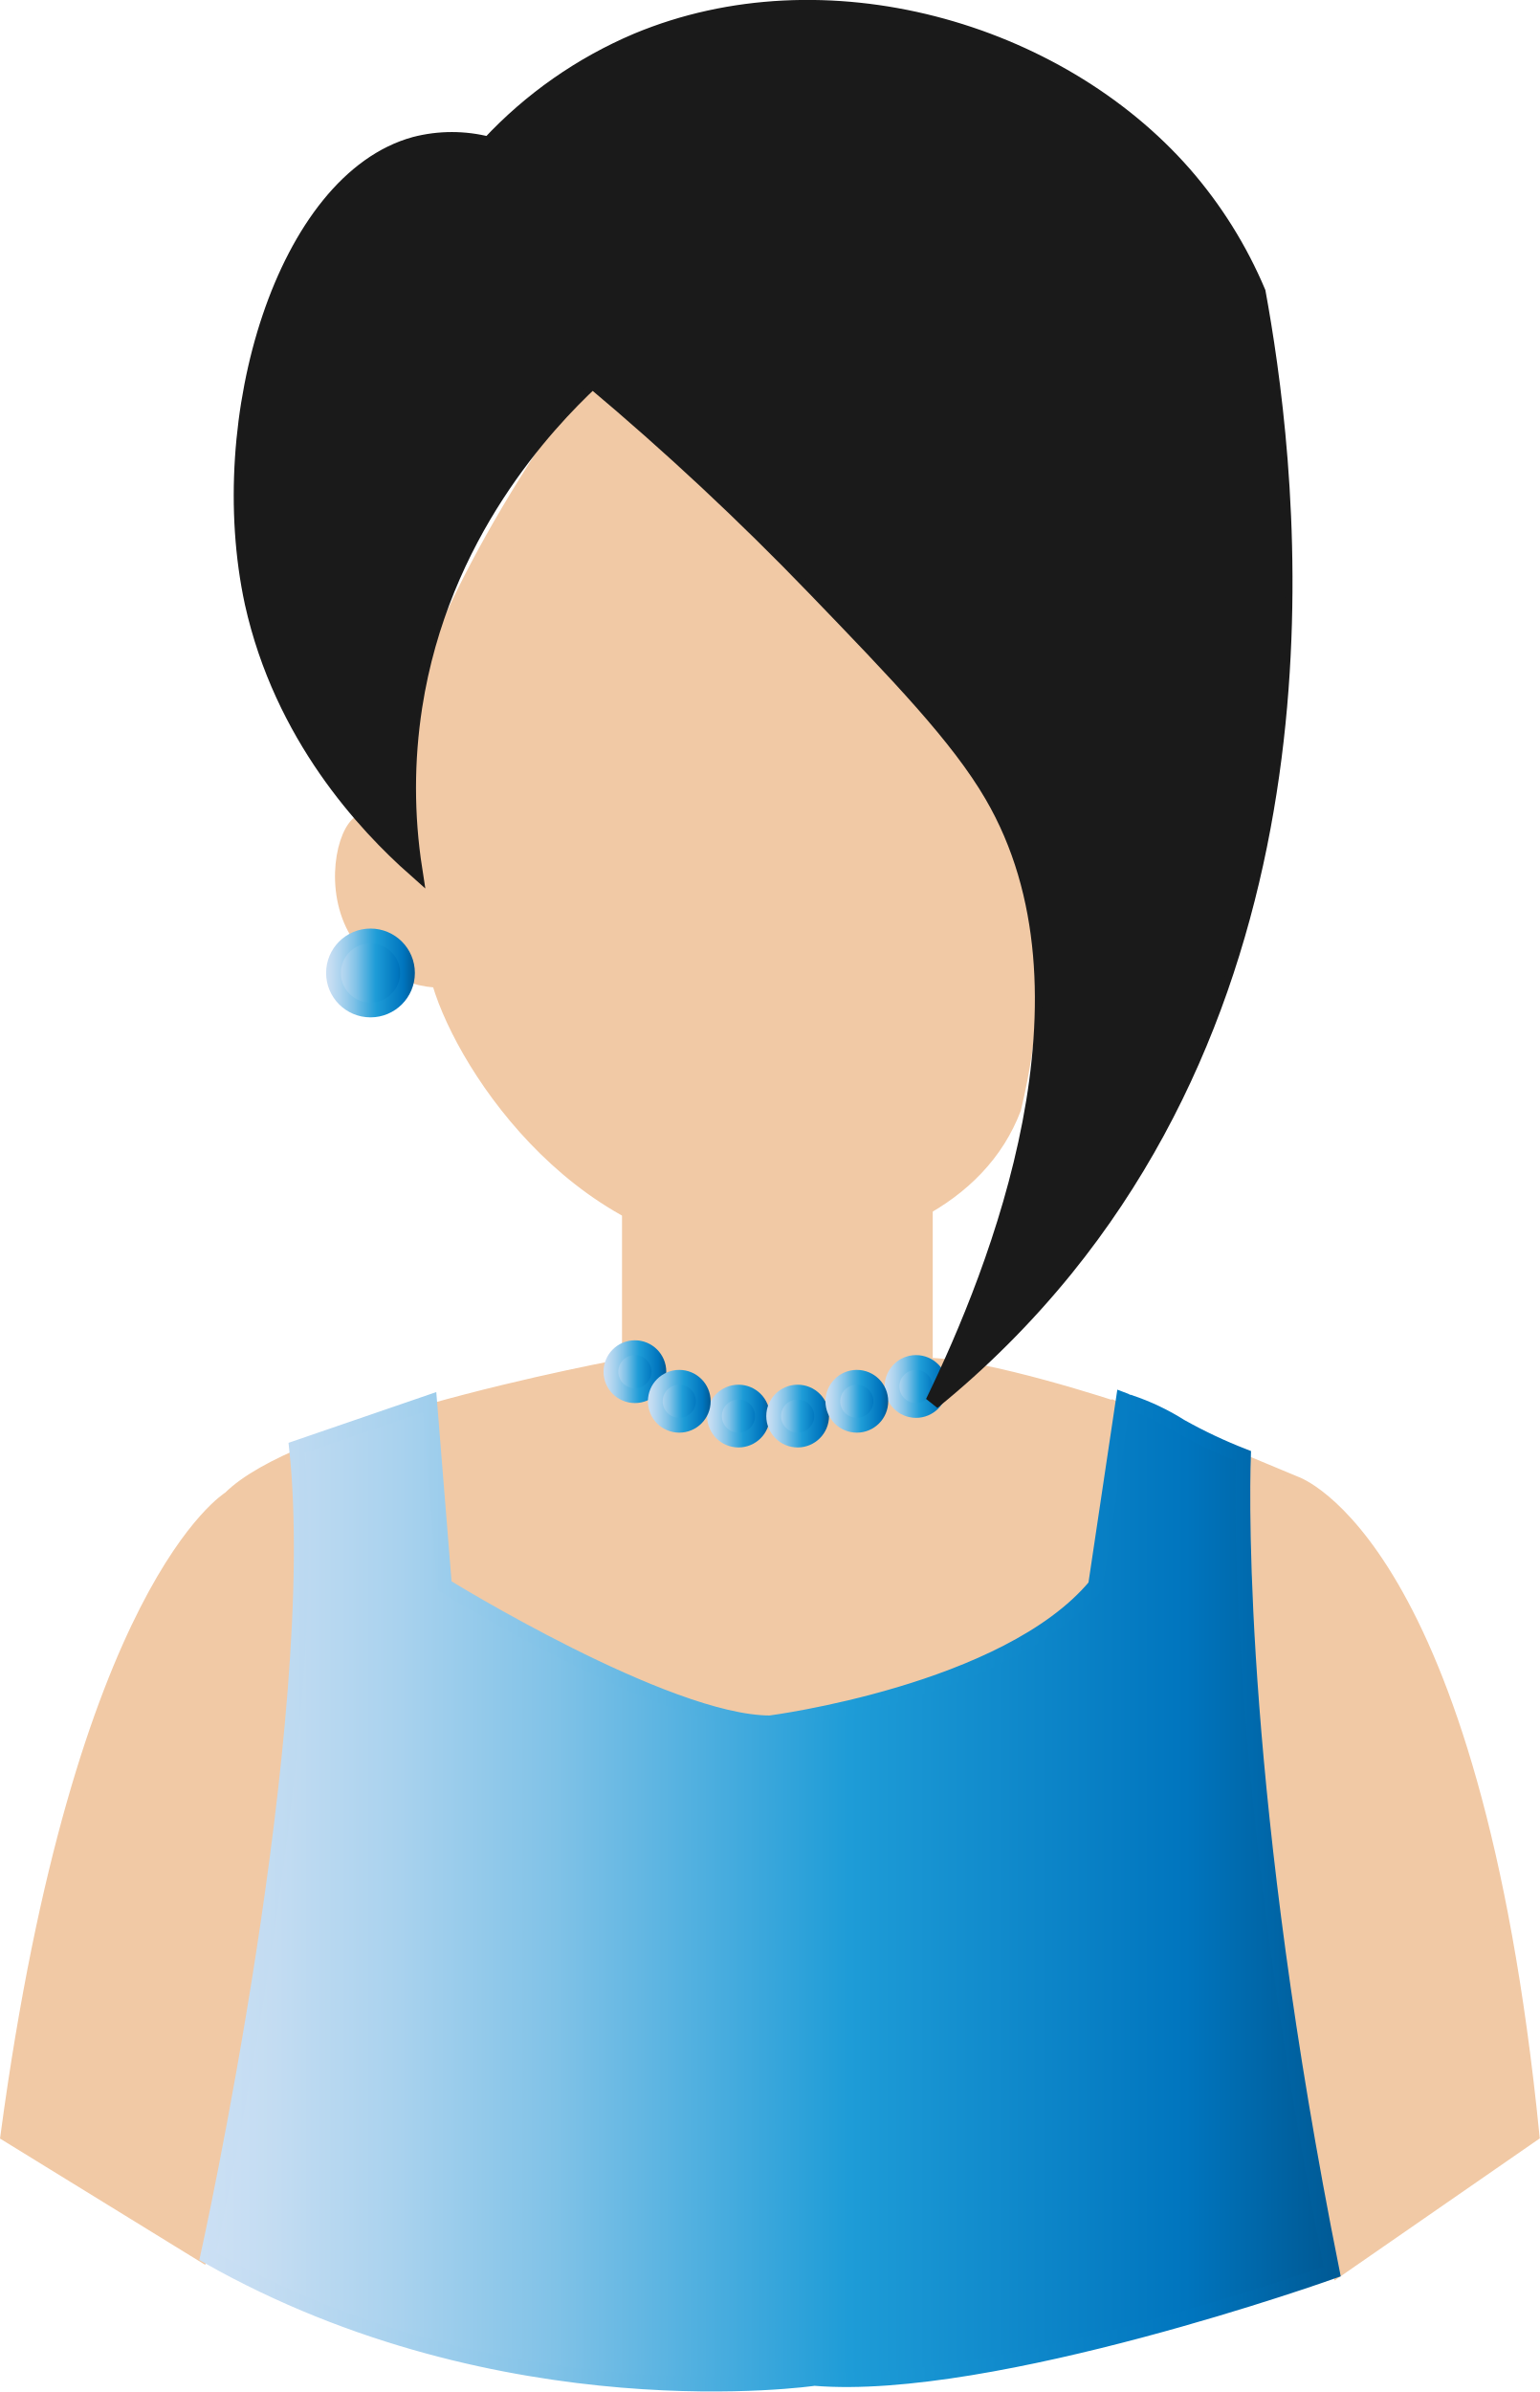
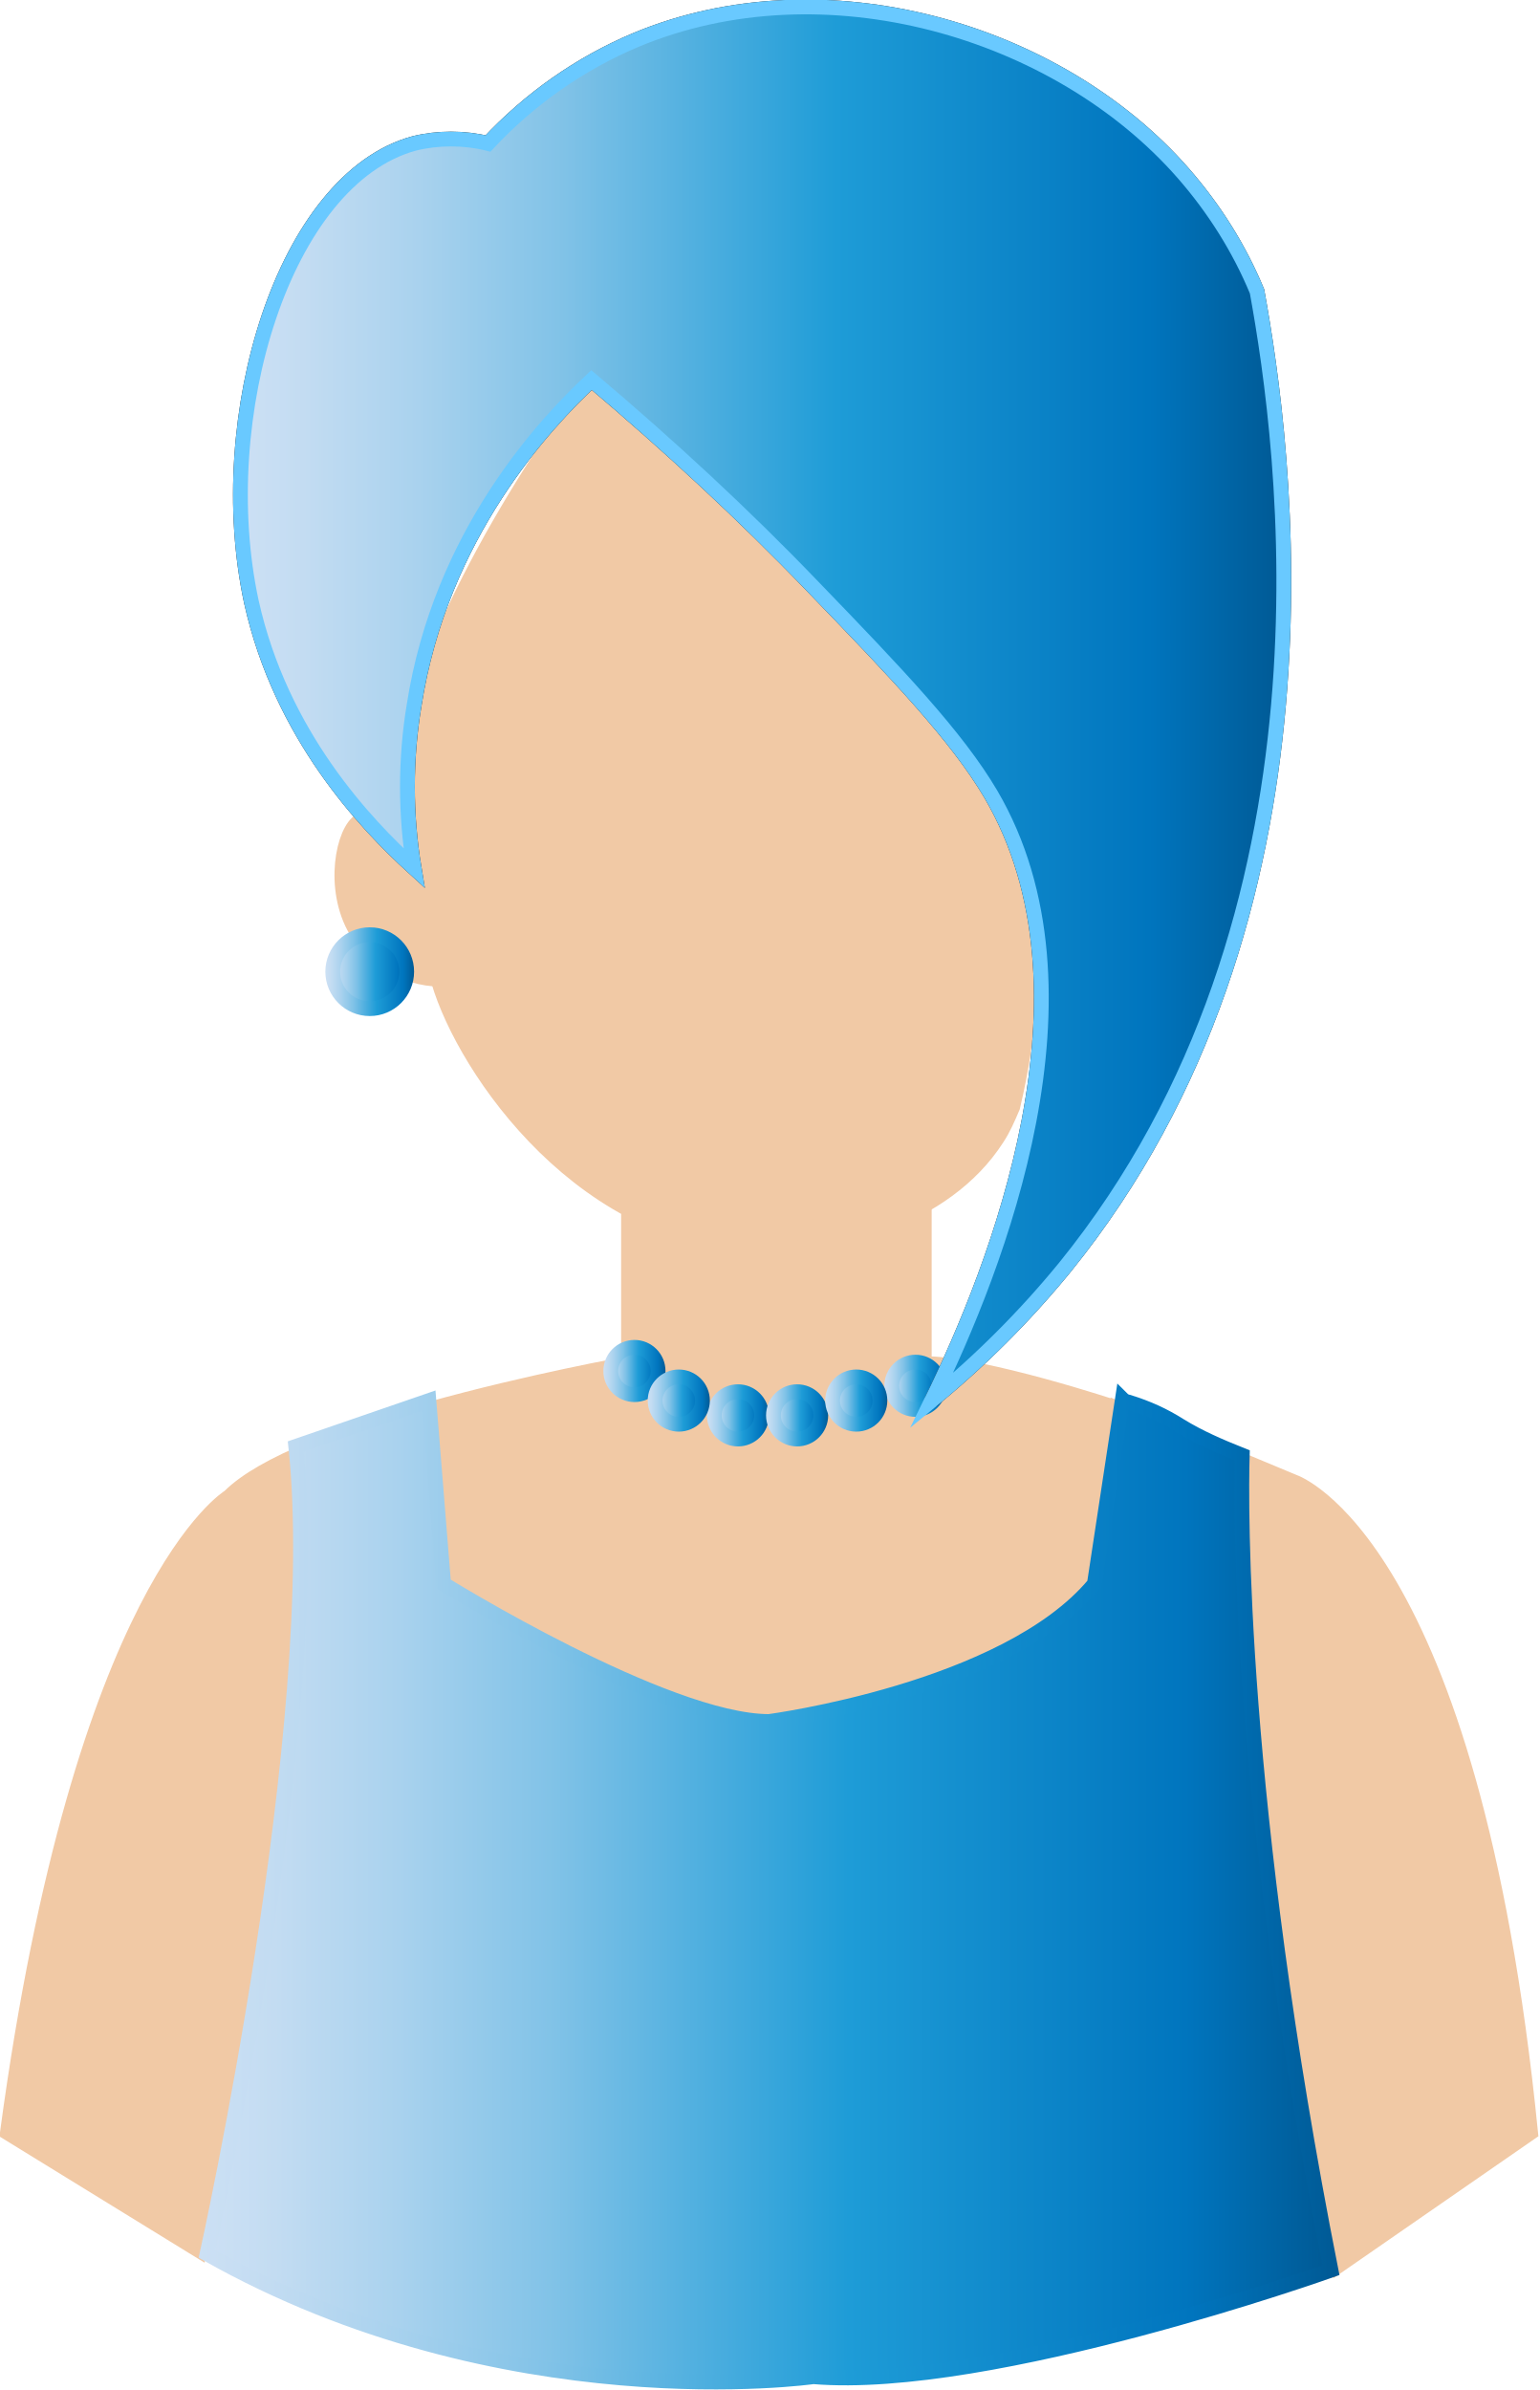
- <svg xmlns="http://www.w3.org/2000/svg" xmlns:xlink="http://www.w3.org/1999/xlink" id="Layer_1" data-name="Layer 1" viewBox="0 0 104.07 161.62">
-   <defs>
-     <style>.cls-1,.cls-2{fill:#f1c9a5;stroke:#f1c9a5;}.cls-1,.cls-2,.cls-3,.cls-4{stroke-miterlimit:10;}.cls-1{stroke-width:2px;}.cls-3{fill:url(#Sky);stroke:url(#Sky-2);}.cls-4{fill:url(#Sky-3);stroke:url(#Sky-4);}.cls-10,.cls-5,.cls-6,.cls-7,.cls-8,.cls-9{stroke-linecap:round;}.cls-5{fill:url(#Sky-5);stroke:url(#Sky-6);}.cls-6{fill:url(#Sky-7);stroke:url(#Sky-8);}.cls-7{fill:url(#Sky-9);stroke:url(#Sky-10);}.cls-8{fill:url(#Sky-11);stroke:url(#Sky-12);}.cls-9{fill:url(#Sky-13);stroke:url(#Sky-14);}.cls-10{fill:url(#Sky-15);stroke:url(#Sky-16);}.cls-11{fill:none;stroke:#1a1a1a;}.cls-12{fill:#1a1a1a;}</style>
-     <linearGradient id="Sky" x1="22.54" y1="65.74" x2="27.54" y2="65.74" gradientUnits="userSpaceOnUse">
-       <stop offset="0" stop-color="#cce0f4" />
-       <stop offset="0.06" stop-color="#c3dcf2" />
-       <stop offset="0.17" stop-color="#a9d2ee" />
-       <stop offset="0.31" stop-color="#80c2e7" />
-       <stop offset="0.46" stop-color="#47acde" />
-       <stop offset="0.57" stop-color="#1e9cd7" />
-       <stop offset="0.87" stop-color="#0075be" />
-       <stop offset="0.99" stop-color="#005b97" />
-     </linearGradient>
-     <linearGradient id="Sky-2" x1="22.04" y1="65.74" x2="28.04" y2="65.74" xlink:href="#Sky" />
-     <linearGradient id="Sky-3" x1="86" y1="214.08" x2="162" y2="214.08" xlink:href="#Sky" />
-     <linearGradient id="Sky-4" x1="85.43" y1="213.98" x2="162.57" y2="213.98" xlink:href="#Sky" />
-     <linearGradient id="Sky-5" x1="41.29" y1="92.68" x2="44.54" y2="92.68" xlink:href="#Sky" />
-     <linearGradient id="Sky-6" x1="40.79" y1="92.68" x2="45.04" y2="92.68" xlink:href="#Sky" />
-     <linearGradient id="Sky-7" x1="48.29" y1="95.68" x2="51.54" y2="95.68" xlink:href="#Sky" />
-     <linearGradient id="Sky-8" x1="47.79" y1="95.68" x2="52.04" y2="95.68" xlink:href="#Sky" />
-     <linearGradient id="Sky-9" x1="44.29" y1="94.68" x2="47.54" y2="94.68" xlink:href="#Sky" />
-     <linearGradient id="Sky-10" x1="43.79" y1="94.68" x2="48.04" y2="94.68" xlink:href="#Sky" />
-     <linearGradient id="Sky-11" x1="52.29" y1="95.68" x2="55.54" y2="95.68" xlink:href="#Sky" />
-     <linearGradient id="Sky-12" x1="51.79" y1="95.68" x2="56.04" y2="95.68" xlink:href="#Sky" />
-     <linearGradient id="Sky-13" x1="60.29" y1="93.68" x2="63.54" y2="93.68" xlink:href="#Sky" />
-     <linearGradient id="Sky-14" x1="59.79" y1="93.68" x2="64.04" y2="93.68" xlink:href="#Sky" />
-     <linearGradient id="Sky-15" x1="56.29" y1="94.68" x2="59.54" y2="94.68" xlink:href="#Sky" />
-     <linearGradient id="Sky-16" x1="55.79" y1="94.68" x2="60.04" y2="94.68" xlink:href="#Sky" />
-   </defs>
-   <path class="cls-1" d="M101,147c-.74-4.35-1-7.65-1-8-.32-4.95,4.14-14.92,12-26,2.35,2,5.85,5.12,10,9,14.45,13.49,16.32,17.41,17,19,1.43,3.34,3.4,9.93,1,20a11.84,11.84,0,0,1-1,2c-3.35,5.34-10.75,7.24-16,7-12-.55-19.68-12.62-21-18C101.88,151.52,101.43,149.53,101,147Z" transform="translate(-71.96 -86.26)" />
-   <path class="cls-2" d="M96.59,141.7c-1.2.21-2.22,4-.79,7a6.74,6.74,0,0,0,6.61,3.78C99.15,143.25,97.5,141.54,96.59,141.7Z" transform="translate(-71.96 -86.26)" />
-   <circle class="cls-3" cx="25.04" cy="65.74" r="2.5" />
-   <path class="cls-2" d="M114.5,168.5v10s-6.68,1.21-13.52,3.14c-5.56,1.57-11.24,3.62-13.48,5.86,0,0-10,6-15,43l13,8s8-35,6-53l10-3,1,12s11,8,21,9c0,0,14-1,22-9l2-13,12,5s12,4,16,44l-13,9s-7-36-6-54l-9-4s-9-3-13-3v-10s-5,3-10,2a21.5,21.5,0,0,1-10-3Z" transform="translate(-71.96 -86.26)" />
-   <path class="cls-4" d="M156,184.64a33.64,33.64,0,0,1-4.24-2A15.8,15.8,0,0,0,148.3,181c-.15,0-.28-.12-.42-.17L146,193.4c-6,7.21-22,9.27-22,9.27-7,0-22-9.27-22-9.27L101,181l-9,3.09c2,18.55-6,54.62-6,54.62,20,11.34,41,8.25,41,8.25,12,1,35-7.22,35-7.22C155.64,208,155.88,188,156,184.64Z" transform="translate(-71.96 -86.26)" />
-   <circle class="cls-5" cx="42.91" cy="92.68" r="1.62" />
-   <circle class="cls-6" cx="49.91" cy="95.68" r="1.62" />
-   <circle class="cls-7" cx="45.91" cy="94.68" r="1.62" />
-   <circle class="cls-8" cx="53.91" cy="95.68" r="1.62" />
-   <circle class="cls-9" cx="61.91" cy="93.68" r="1.62" />
-   <circle class="cls-10" cx="57.91" cy="94.68" r="1.62" />
-   <path d="M100,145a35.93,35.93,0,0,1,0-11c1.81-11.63,8.94-19.14,12-22a193.93,193.93,0,0,1,15,14c5.68,5.89,9.71,10.07,12,14,7.79,13.34.37,32-4,41a61.6,61.6,0,0,0,9-9c19.3-23.84,14.91-55.55,13-66a29.77,29.77,0,0,0-5-8c-8.57-9.78-24.31-14.3-37-9a29.29,29.29,0,0,0-10,7,10,10,0,0,0-5,0c-8.82,2.41-13.7,18.5-11,31C91,136,96.61,142,100,145Z" transform="translate(-71.96 -86.26)" />
-   <path class="cls-11" d="M100,145a35.93,35.93,0,0,1,0-11c1.81-11.63,8.94-19.14,12-22a193.93,193.93,0,0,1,15,14c5.68,5.89,9.71,10.07,12,14,7.79,13.34.37,32-4,41a61.6,61.6,0,0,0,9-9c19.3-23.84,14.91-55.55,13-66a29.77,29.77,0,0,0-5-8c-8.57-9.78-24.31-14.3-37-9a29.29,29.29,0,0,0-10,7,10,10,0,0,0-5,0c-8.82,2.41-13.7,18.5-11,31C91,136,96.61,142,100,145Z" transform="translate(-71.96 -86.26)" />
-   <path class="cls-12" d="M100,145a35.93,35.93,0,0,1,0-11c1.81-11.63,8.94-19.14,12-22a193.93,193.93,0,0,1,15,14c5.68,5.89,9.71,10.07,12,14,7.79,13.34.37,32-4,41a61.6,61.6,0,0,0,9-9c19.3-23.84,14.91-55.55,13-66a29.77,29.77,0,0,0-5-8c-8.57-9.78-24.31-14.3-37-9a29.29,29.29,0,0,0-10,7,10,10,0,0,0-5,0c-8.82,2.41-13.7,18.5-11,31C91,136,96.61,142,100,145Z" transform="translate(-71.96 -86.26)" />
+ <svg xmlns="http://www.w3.org/2000/svg" version="1.1" id="Layer_1" x="0px" y="0px" viewBox="0 0 104.1 161.6" style="enable-background:new 0 0 104.1 161.6;" xml:space="preserve">
+   <style type="text/css">
+ 	.st0{fill:#F1C9A5;stroke:#F1C9A5;stroke-width:2;stroke-miterlimit:10;}
+ 	.st1{fill:#F1C9A5;stroke:#F1C9A5;stroke-miterlimit:10;}
+ 	.st2{fill:url(#SVGID_1_);stroke:url(#SVGID_2_);stroke-miterlimit:10;}
+ 	.st3{fill:url(#SVGID_3_);stroke:url(#SVGID_4_);stroke-miterlimit:10;}
+ 	.st4{fill:url(#SVGID_5_);stroke:url(#SVGID_6_);stroke-linecap:round;}
+ 	.st5{fill:url(#SVGID_7_);stroke:url(#SVGID_8_);stroke-linecap:round;}
+ 	.st6{fill:url(#SVGID_9_);stroke:url(#SVGID_10_);stroke-linecap:round;}
+ 	.st7{fill:url(#SVGID_11_);stroke:url(#SVGID_12_);stroke-linecap:round;}
+ 	.st8{fill:url(#SVGID_13_);stroke:url(#SVGID_14_);stroke-linecap:round;}
+ 	.st9{fill:url(#SVGID_15_);stroke:url(#SVGID_16_);stroke-linecap:round;}
+ 	.st10{fill:none;stroke:#1A1A1A;}
+ 	.st11{fill:url(#SVGID_17_);stroke:#69C9FF;stroke-miterlimit:10;}
+ </style>
+   <path class="st0" d="M29,60.7c-0.7-4.4-1-7.6-1-8c-0.3-4.9,4.1-14.9,12-26c2.3,2,5.8,5.1,10,9c14.4,13.5,16.3,17.4,17,19  c1.4,3.3,3.4,9.9,1,20c-0.3,0.7-0.6,1.4-1,2c-3.4,5.3-10.8,7.2-16,7c-12-0.6-19.7-12.6-21-18C29.9,65.3,29.5,63.3,29,60.7z" />
+   <path class="st1" d="M24.6,55.4c-1.2,0.2-2.2,4-0.8,7c1.2,2.5,3.8,4,6.6,3.8C27.2,57,25.5,55.3,24.6,55.4z" />
+   <linearGradient id="SVGID_1_" gradientUnits="userSpaceOnUse" x1="22.54" y1="98.26" x2="27.54" y2="98.26" gradientTransform="matrix(1 0 0 -1 0 164)">
+     <stop offset="0" style="stop-color:#CCE0F4" />
+     <stop offset="6.000000e-02" style="stop-color:#C3DCF2" />
+     <stop offset="0.17" style="stop-color:#A9D2EE" />
+     <stop offset="0.31" style="stop-color:#80C2E7" />
+     <stop offset="0.46" style="stop-color:#47ACDE" />
+     <stop offset="0.57" style="stop-color:#1E9CD7" />
+     <stop offset="0.87" style="stop-color:#0075BE" />
+     <stop offset="0.99" style="stop-color:#005B97" />
+   </linearGradient>
+   <linearGradient id="SVGID_2_" gradientUnits="userSpaceOnUse" x1="22.04" y1="98.26" x2="28.04" y2="98.26" gradientTransform="matrix(1 0 0 -1 0 164)">
+     <stop offset="0" style="stop-color:#CCE0F4" />
+     <stop offset="6.000000e-02" style="stop-color:#C3DCF2" />
+     <stop offset="0.17" style="stop-color:#A9D2EE" />
+     <stop offset="0.31" style="stop-color:#80C2E7" />
+     <stop offset="0.46" style="stop-color:#47ACDE" />
+     <stop offset="0.57" style="stop-color:#1E9CD7" />
+     <stop offset="0.87" style="stop-color:#0075BE" />
+     <stop offset="0.99" style="stop-color:#005B97" />
+   </linearGradient>
+   <circle class="st2" cx="25" cy="65.7" r="2.5" />
+   <path class="st1" d="M42.5,82.2v10c0,0-6.7,1.2-13.5,3.1c-5.6,1.6-11.2,3.6-13.5,5.9c0,0-10,6-15,43l13,8c0,0,8-35,6-53l10-3l1,12  c0,0,11,8,21,9c0,0,14-1,22-9l2-13l12,5c0,0,12,4,16,44l-13,9c0,0-7-36-6-54l-9-4c0,0-9-3-13-3v-10c0,0-5,3-10,2  c-3.5-0.2-7-1.2-10-3V82.2z" />
+   <linearGradient id="SVGID_3_" gradientUnits="userSpaceOnUse" x1="86" y1="-50.087" x2="162" y2="-50.087" gradientTransform="matrix(1 0 0 -1 -71.96 77.74)">
+     <stop offset="0" style="stop-color:#CCE0F4" />
+     <stop offset="6.000000e-02" style="stop-color:#C3DCF2" />
+     <stop offset="0.17" style="stop-color:#A9D2EE" />
+     <stop offset="0.31" style="stop-color:#80C2E7" />
+     <stop offset="0.46" style="stop-color:#47ACDE" />
+     <stop offset="0.57" style="stop-color:#1E9CD7" />
+     <stop offset="0.87" style="stop-color:#0075BE" />
+     <stop offset="0.99" style="stop-color:#005B97" />
+   </linearGradient>
+   <linearGradient id="SVGID_4_" gradientUnits="userSpaceOnUse" x1="85.432" y1="-49.999" x2="162.575" y2="-49.999" gradientTransform="matrix(1 0 0 -1 -71.96 77.74)">
+     <stop offset="0" style="stop-color:#CCE0F4" />
+     <stop offset="6.000000e-02" style="stop-color:#C3DCF2" />
+     <stop offset="0.17" style="stop-color:#A9D2EE" />
+     <stop offset="0.31" style="stop-color:#80C2E7" />
+     <stop offset="0.46" style="stop-color:#47ACDE" />
+     <stop offset="0.57" style="stop-color:#1E9CD7" />
+     <stop offset="0.87" style="stop-color:#0075BE" />
+     <stop offset="0.99" style="stop-color:#005B97" />
+   </linearGradient>
+   <path class="st3" d="M84,98.4c-1.5-0.6-2.9-1.2-4.2-2c-1.1-0.7-2.2-1.2-3.5-1.6c-0.1,0-0.3-0.1-0.4-0.2L74,107.1  c-6,7.2-22,9.3-22,9.3c-7,0-22-9.3-22-9.3l-1-12.4l-9,3.1c2,18.6-6,54.6-6,54.6c20,11.3,41,8.3,41,8.3c12,1,35-7.2,35-7.2  C83.7,121.7,83.9,101.7,84,98.4z" />
+   <linearGradient id="SVGID_5_" gradientUnits="userSpaceOnUse" x1="41.29" y1="71.32" x2="44.54" y2="71.32" gradientTransform="matrix(1 0 0 -1 0 164)">
+     <stop offset="0" style="stop-color:#CCE0F4" />
+     <stop offset="6.000000e-02" style="stop-color:#C3DCF2" />
+     <stop offset="0.17" style="stop-color:#A9D2EE" />
+     <stop offset="0.31" style="stop-color:#80C2E7" />
+     <stop offset="0.46" style="stop-color:#47ACDE" />
+     <stop offset="0.57" style="stop-color:#1E9CD7" />
+     <stop offset="0.87" style="stop-color:#0075BE" />
+     <stop offset="0.99" style="stop-color:#005B97" />
+   </linearGradient>
+   <linearGradient id="SVGID_6_" gradientUnits="userSpaceOnUse" x1="40.79" y1="71.32" x2="45.04" y2="71.32" gradientTransform="matrix(1 0 0 -1 0 164)">
+     <stop offset="0" style="stop-color:#CCE0F4" />
+     <stop offset="6.000000e-02" style="stop-color:#C3DCF2" />
+     <stop offset="0.17" style="stop-color:#A9D2EE" />
+     <stop offset="0.31" style="stop-color:#80C2E7" />
+     <stop offset="0.46" style="stop-color:#47ACDE" />
+     <stop offset="0.57" style="stop-color:#1E9CD7" />
+     <stop offset="0.87" style="stop-color:#0075BE" />
+     <stop offset="0.99" style="stop-color:#005B97" />
+   </linearGradient>
+   <circle class="st4" cx="42.9" cy="92.7" r="1.6" />
+   <linearGradient id="SVGID_7_" gradientUnits="userSpaceOnUse" x1="48.29" y1="68.32" x2="51.54" y2="68.32" gradientTransform="matrix(1 0 0 -1 0 164)">
+     <stop offset="0" style="stop-color:#CCE0F4" />
+     <stop offset="6.000000e-02" style="stop-color:#C3DCF2" />
+     <stop offset="0.17" style="stop-color:#A9D2EE" />
+     <stop offset="0.31" style="stop-color:#80C2E7" />
+     <stop offset="0.46" style="stop-color:#47ACDE" />
+     <stop offset="0.57" style="stop-color:#1E9CD7" />
+     <stop offset="0.87" style="stop-color:#0075BE" />
+     <stop offset="0.99" style="stop-color:#005B97" />
+   </linearGradient>
+   <linearGradient id="SVGID_8_" gradientUnits="userSpaceOnUse" x1="47.79" y1="68.32" x2="52.04" y2="68.32" gradientTransform="matrix(1 0 0 -1 0 164)">
+     <stop offset="0" style="stop-color:#CCE0F4" />
+     <stop offset="6.000000e-02" style="stop-color:#C3DCF2" />
+     <stop offset="0.17" style="stop-color:#A9D2EE" />
+     <stop offset="0.31" style="stop-color:#80C2E7" />
+     <stop offset="0.46" style="stop-color:#47ACDE" />
+     <stop offset="0.57" style="stop-color:#1E9CD7" />
+     <stop offset="0.87" style="stop-color:#0075BE" />
+     <stop offset="0.99" style="stop-color:#005B97" />
+   </linearGradient>
+   <circle class="st5" cx="49.9" cy="95.7" r="1.6" />
+   <linearGradient id="SVGID_9_" gradientUnits="userSpaceOnUse" x1="44.29" y1="69.32" x2="47.54" y2="69.32" gradientTransform="matrix(1 0 0 -1 0 164)">
+     <stop offset="0" style="stop-color:#CCE0F4" />
+     <stop offset="6.000000e-02" style="stop-color:#C3DCF2" />
+     <stop offset="0.17" style="stop-color:#A9D2EE" />
+     <stop offset="0.31" style="stop-color:#80C2E7" />
+     <stop offset="0.46" style="stop-color:#47ACDE" />
+     <stop offset="0.57" style="stop-color:#1E9CD7" />
+     <stop offset="0.87" style="stop-color:#0075BE" />
+     <stop offset="0.99" style="stop-color:#005B97" />
+   </linearGradient>
+   <linearGradient id="SVGID_10_" gradientUnits="userSpaceOnUse" x1="43.79" y1="69.32" x2="48.04" y2="69.32" gradientTransform="matrix(1 0 0 -1 0 164)">
+     <stop offset="0" style="stop-color:#CCE0F4" />
+     <stop offset="6.000000e-02" style="stop-color:#C3DCF2" />
+     <stop offset="0.17" style="stop-color:#A9D2EE" />
+     <stop offset="0.31" style="stop-color:#80C2E7" />
+     <stop offset="0.46" style="stop-color:#47ACDE" />
+     <stop offset="0.57" style="stop-color:#1E9CD7" />
+     <stop offset="0.87" style="stop-color:#0075BE" />
+     <stop offset="0.99" style="stop-color:#005B97" />
+   </linearGradient>
+   <circle class="st6" cx="45.9" cy="94.7" r="1.6" />
+   <linearGradient id="SVGID_11_" gradientUnits="userSpaceOnUse" x1="52.29" y1="68.32" x2="55.54" y2="68.32" gradientTransform="matrix(1 0 0 -1 0 164)">
+     <stop offset="0" style="stop-color:#CCE0F4" />
+     <stop offset="6.000000e-02" style="stop-color:#C3DCF2" />
+     <stop offset="0.17" style="stop-color:#A9D2EE" />
+     <stop offset="0.31" style="stop-color:#80C2E7" />
+     <stop offset="0.46" style="stop-color:#47ACDE" />
+     <stop offset="0.57" style="stop-color:#1E9CD7" />
+     <stop offset="0.87" style="stop-color:#0075BE" />
+     <stop offset="0.99" style="stop-color:#005B97" />
+   </linearGradient>
+   <linearGradient id="SVGID_12_" gradientUnits="userSpaceOnUse" x1="51.79" y1="68.32" x2="56.04" y2="68.32" gradientTransform="matrix(1 0 0 -1 0 164)">
+     <stop offset="0" style="stop-color:#CCE0F4" />
+     <stop offset="6.000000e-02" style="stop-color:#C3DCF2" />
+     <stop offset="0.17" style="stop-color:#A9D2EE" />
+     <stop offset="0.31" style="stop-color:#80C2E7" />
+     <stop offset="0.46" style="stop-color:#47ACDE" />
+     <stop offset="0.57" style="stop-color:#1E9CD7" />
+     <stop offset="0.87" style="stop-color:#0075BE" />
+     <stop offset="0.99" style="stop-color:#005B97" />
+   </linearGradient>
+   <circle class="st7" cx="53.9" cy="95.7" r="1.6" />
+   <linearGradient id="SVGID_13_" gradientUnits="userSpaceOnUse" x1="60.29" y1="70.32" x2="63.54" y2="70.32" gradientTransform="matrix(1 0 0 -1 0 164)">
+     <stop offset="0" style="stop-color:#CCE0F4" />
+     <stop offset="6.000000e-02" style="stop-color:#C3DCF2" />
+     <stop offset="0.17" style="stop-color:#A9D2EE" />
+     <stop offset="0.31" style="stop-color:#80C2E7" />
+     <stop offset="0.46" style="stop-color:#47ACDE" />
+     <stop offset="0.57" style="stop-color:#1E9CD7" />
+     <stop offset="0.87" style="stop-color:#0075BE" />
+     <stop offset="0.99" style="stop-color:#005B97" />
+   </linearGradient>
+   <linearGradient id="SVGID_14_" gradientUnits="userSpaceOnUse" x1="59.79" y1="70.32" x2="64.04" y2="70.32" gradientTransform="matrix(1 0 0 -1 0 164)">
+     <stop offset="0" style="stop-color:#CCE0F4" />
+     <stop offset="6.000000e-02" style="stop-color:#C3DCF2" />
+     <stop offset="0.17" style="stop-color:#A9D2EE" />
+     <stop offset="0.31" style="stop-color:#80C2E7" />
+     <stop offset="0.46" style="stop-color:#47ACDE" />
+     <stop offset="0.57" style="stop-color:#1E9CD7" />
+     <stop offset="0.87" style="stop-color:#0075BE" />
+     <stop offset="0.99" style="stop-color:#005B97" />
+   </linearGradient>
+   <circle class="st8" cx="61.9" cy="93.7" r="1.6" />
+   <linearGradient id="SVGID_15_" gradientUnits="userSpaceOnUse" x1="56.29" y1="69.32" x2="59.54" y2="69.32" gradientTransform="matrix(1 0 0 -1 0 164)">
+     <stop offset="0" style="stop-color:#CCE0F4" />
+     <stop offset="6.000000e-02" style="stop-color:#C3DCF2" />
+     <stop offset="0.17" style="stop-color:#A9D2EE" />
+     <stop offset="0.31" style="stop-color:#80C2E7" />
+     <stop offset="0.46" style="stop-color:#47ACDE" />
+     <stop offset="0.57" style="stop-color:#1E9CD7" />
+     <stop offset="0.87" style="stop-color:#0075BE" />
+     <stop offset="0.99" style="stop-color:#005B97" />
+   </linearGradient>
+   <linearGradient id="SVGID_16_" gradientUnits="userSpaceOnUse" x1="55.79" y1="69.32" x2="60.04" y2="69.32" gradientTransform="matrix(1 0 0 -1 0 164)">
+     <stop offset="0" style="stop-color:#CCE0F4" />
+     <stop offset="6.000000e-02" style="stop-color:#C3DCF2" />
+     <stop offset="0.17" style="stop-color:#A9D2EE" />
+     <stop offset="0.31" style="stop-color:#80C2E7" />
+     <stop offset="0.46" style="stop-color:#47ACDE" />
+     <stop offset="0.57" style="stop-color:#1E9CD7" />
+     <stop offset="0.87" style="stop-color:#0075BE" />
+     <stop offset="0.99" style="stop-color:#005B97" />
+   </linearGradient>
+   <circle class="st9" cx="57.9" cy="94.7" r="1.6" />
+   <path d="M28,58.7c-0.6-3.6-0.6-7.4,0-11c1.8-11.6,8.9-19.1,12-22c5.2,4.4,10.3,9.1,15,14c5.7,5.9,9.7,10.1,12,14  c7.8,13.3,0.4,32-4,41c3.3-2.7,6.3-5.7,9-9c19.3-23.8,14.9-55.6,13-66c-1.2-2.9-2.9-5.6-5-8C71.5,2,55.7-2.6,43,2.7  c-3.8,1.6-7.2,4-10,7c-1.6-0.4-3.4-0.4-5,0c-8.8,2.4-13.7,18.5-11,31C19,49.7,24.7,55.7,28,58.7z" />
+   <path class="st10" d="M28,58.7c-0.6-3.6-0.6-7.4,0-11c1.8-11.6,8.9-19.1,12-22c5.2,4.4,10.3,9.1,15,14c5.7,5.9,9.7,10.1,12,14  c7.8,13.3,0.4,32-4,41c3.3-2.7,6.3-5.7,9-9c19.3-23.8,14.9-55.6,13-66c-1.2-2.9-2.9-5.6-5-8C71.5,2,55.7-2.6,43,2.7  c-3.8,1.6-7.2,4-10,7c-1.6-0.4-3.4-0.4-5,0c-8.8,2.4-13.7,18.5-11,31C19,49.7,24.7,55.7,28,58.7z" />
+   <linearGradient id="SVGID_17_" gradientUnits="userSpaceOnUse" x1="16.297" y1="47.618" x2="86.856" y2="47.618">
+     <stop offset="0" style="stop-color:#CCE0F4" />
+     <stop offset="6.000000e-02" style="stop-color:#C3DCF2" />
+     <stop offset="0.17" style="stop-color:#A9D2EE" />
+     <stop offset="0.31" style="stop-color:#80C2E7" />
+     <stop offset="0.46" style="stop-color:#47ACDE" />
+     <stop offset="0.57" style="stop-color:#1E9CD7" />
+     <stop offset="0.87" style="stop-color:#0075BE" />
+     <stop offset="0.99" style="stop-color:#005B97" />
+   </linearGradient>
+   <path class="st11" d="M28,58.7c-0.6-3.6-0.6-7.4,0-11c1.8-11.6,8.9-19.1,12-22c5.2,4.4,10.3,9.1,15,14c5.7,5.9,9.7,10.1,12,14  c7.8,13.3,0.4,32-4,41c3.3-2.7,6.3-5.7,9-9c19.3-23.8,14.9-55.6,13-66c-1.2-2.9-2.9-5.6-5-8C71.5,2,55.7-2.6,43,2.7  c-3.8,1.6-7.2,4-10,7c-1.6-0.4-3.4-0.4-5,0c-8.8,2.4-13.7,18.5-11,31C19,49.7,24.7,55.7,28,58.7z" />
</svg>
